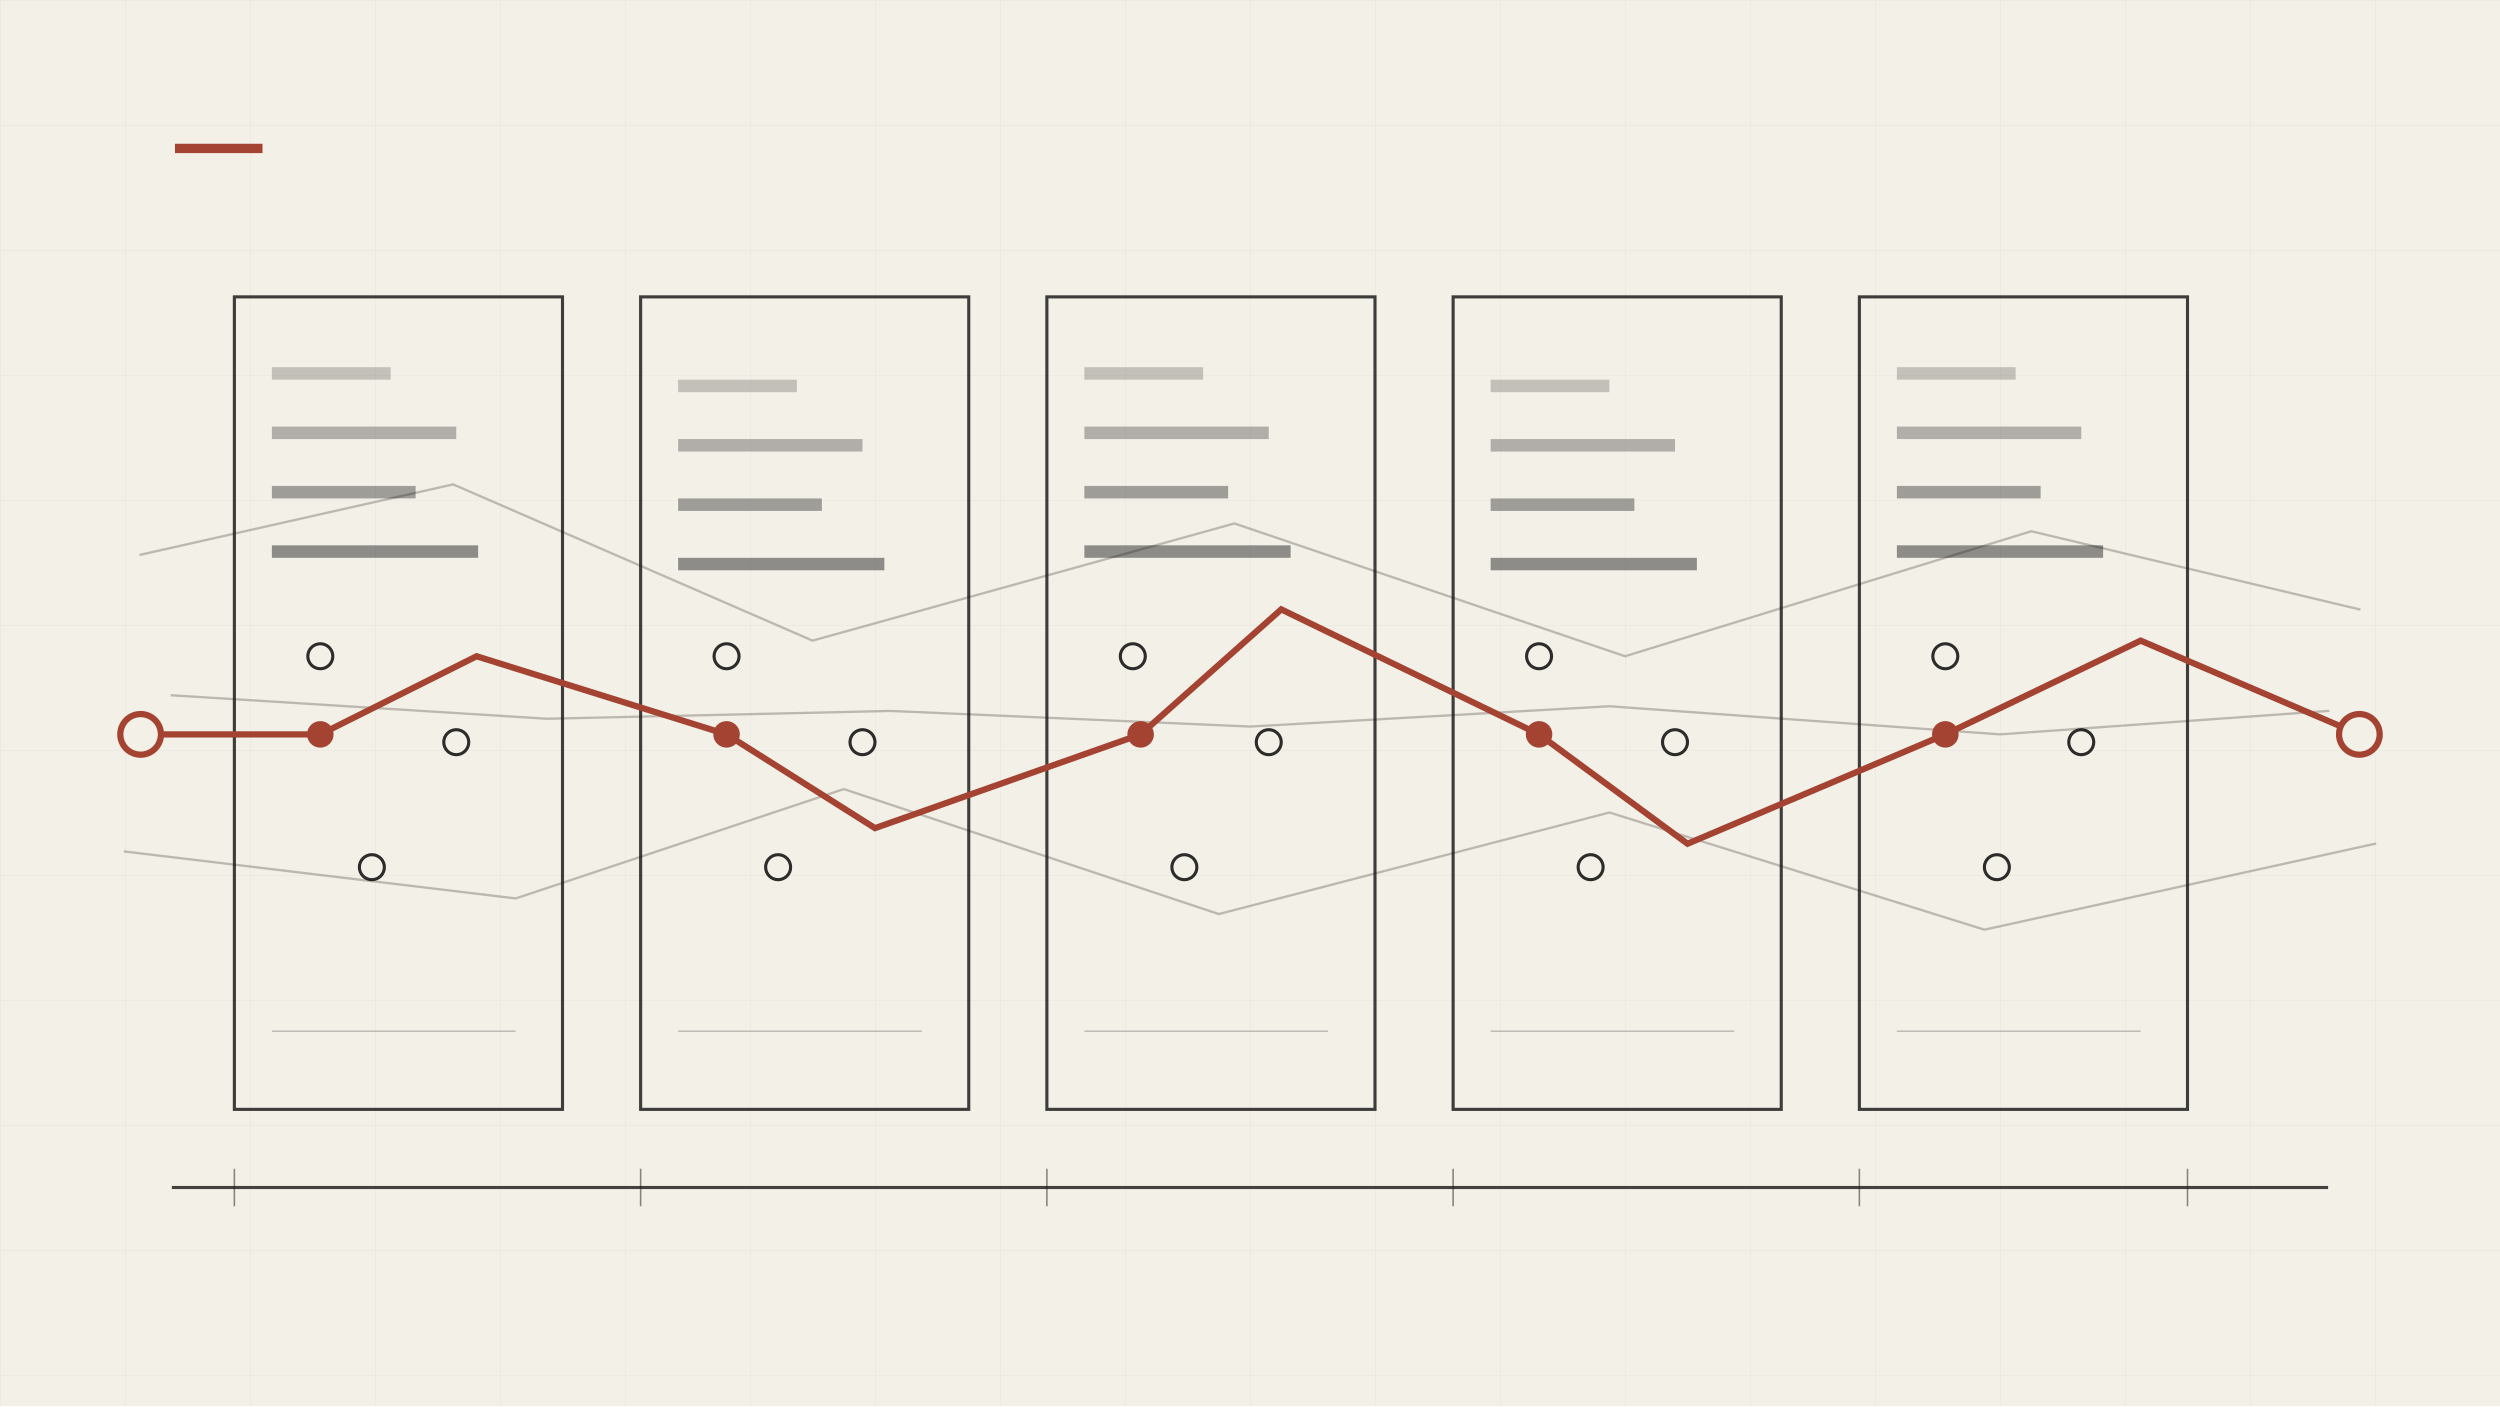
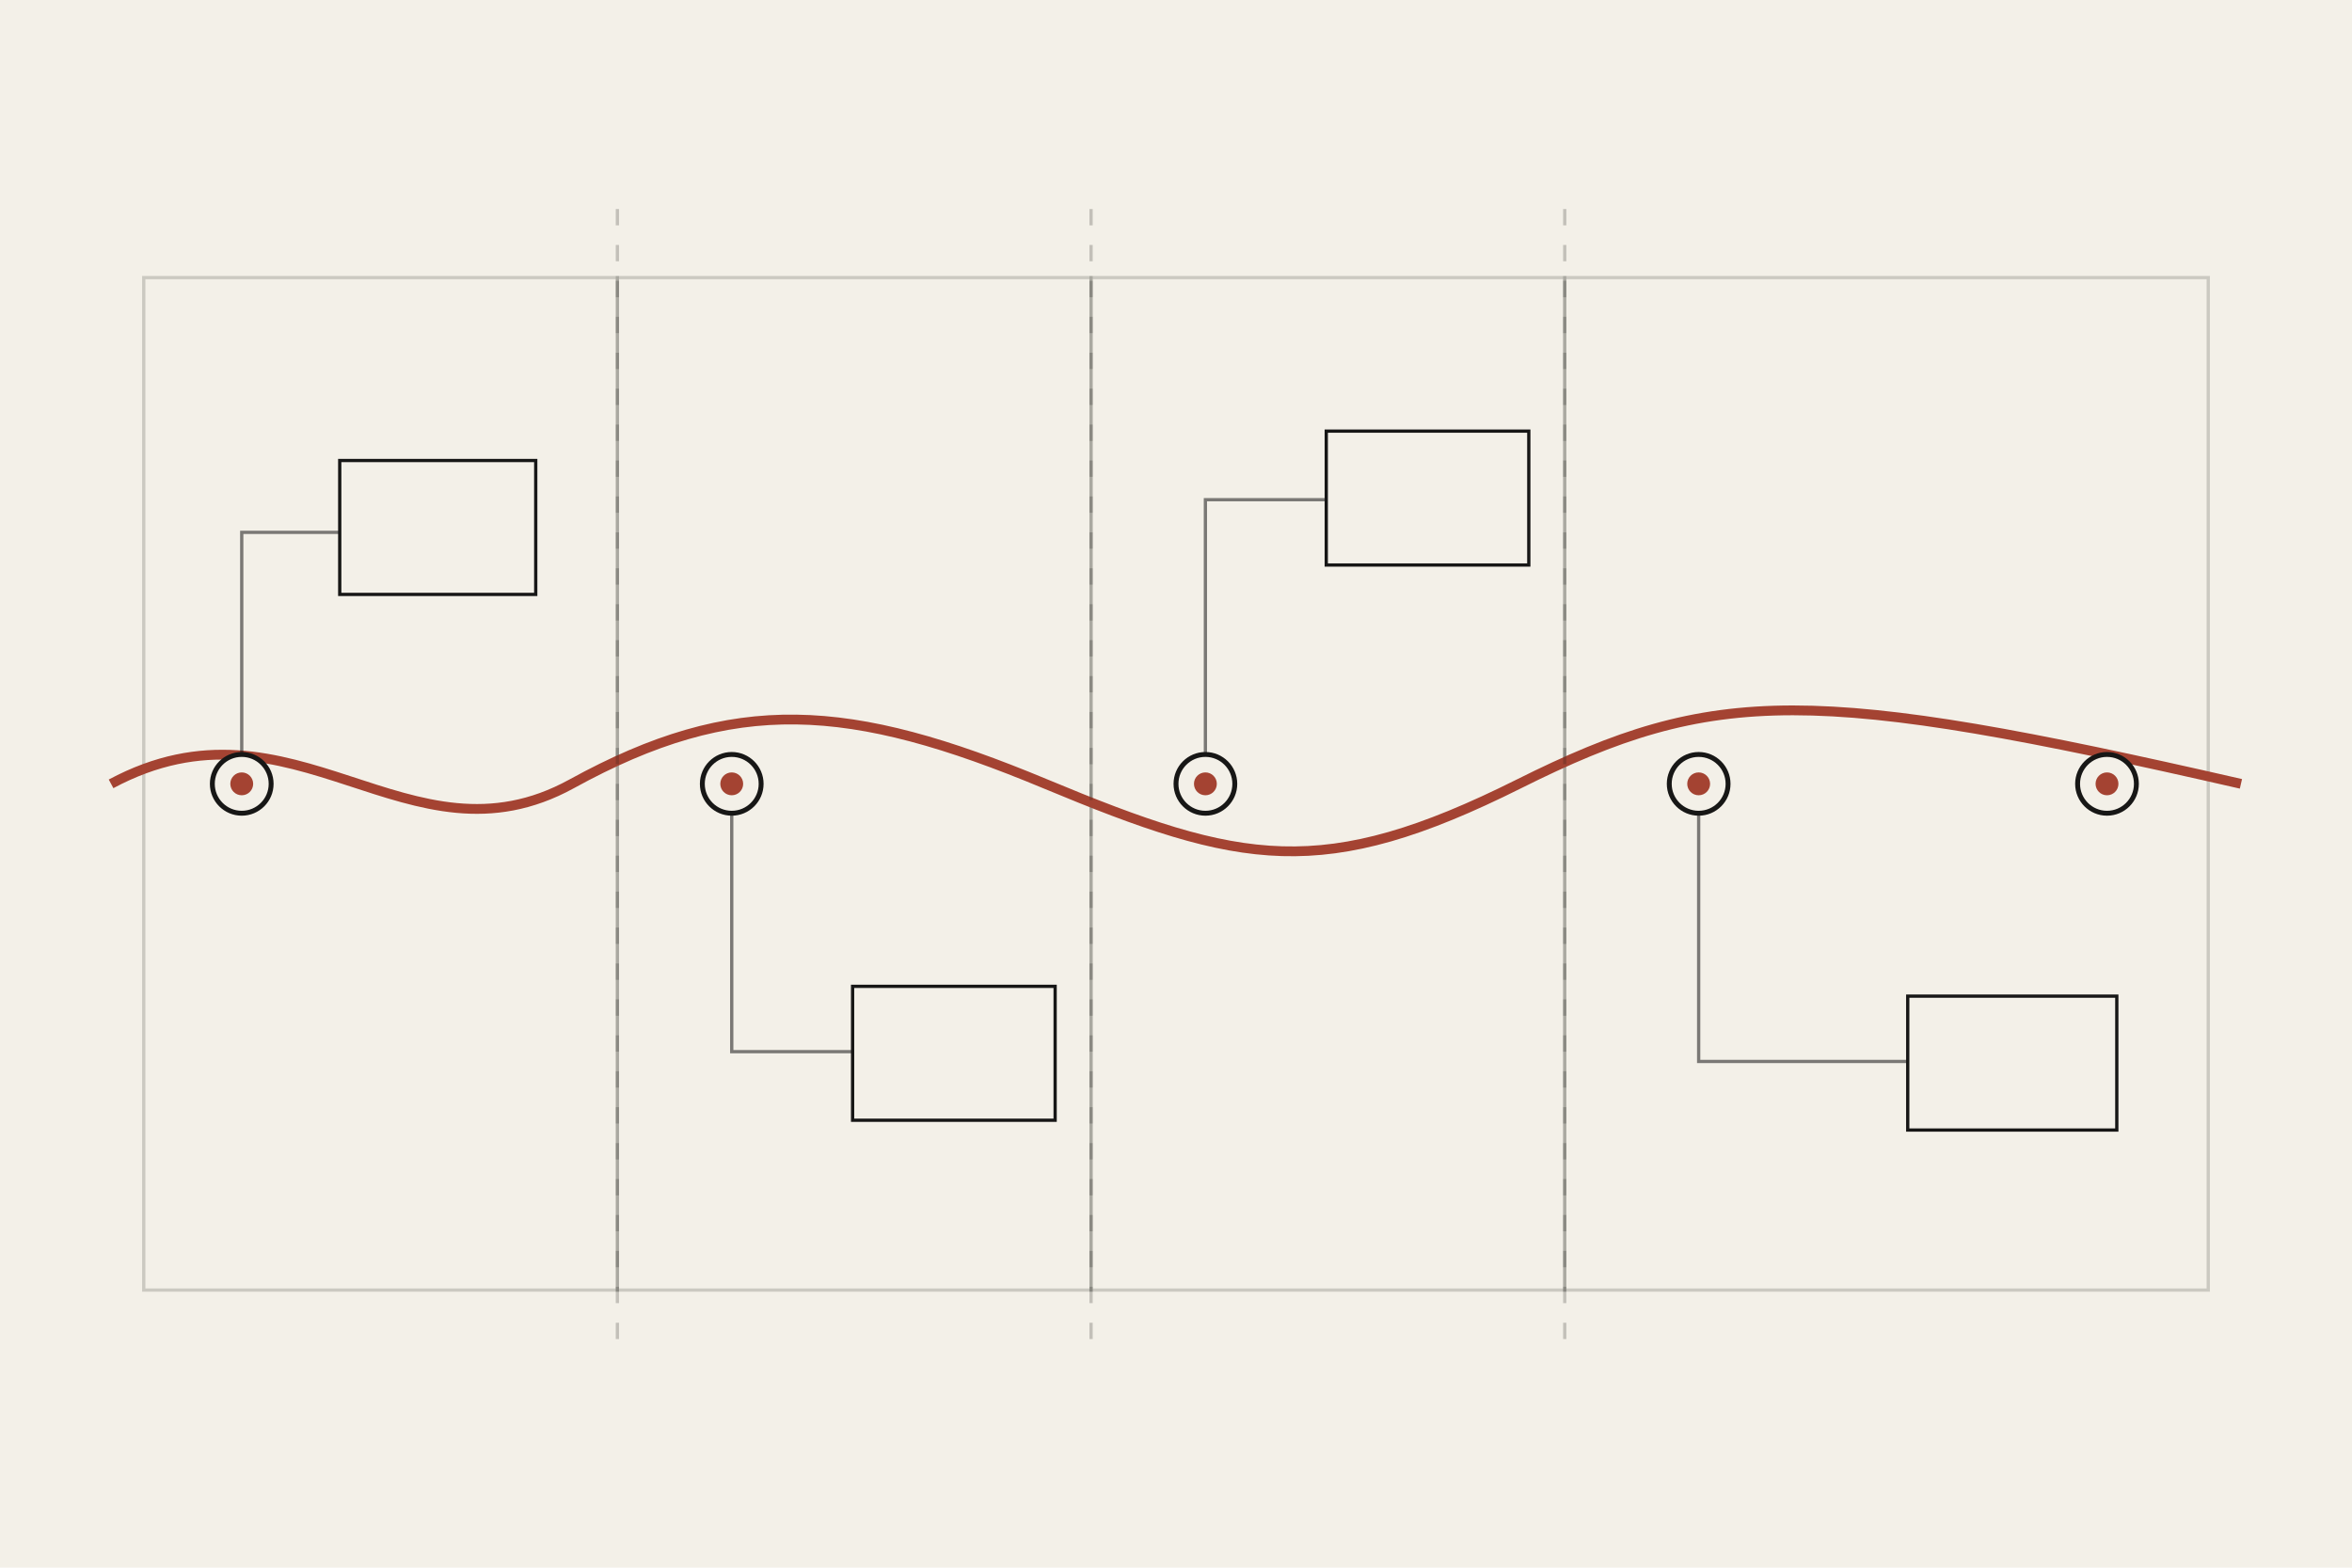
- <svg xmlns="http://www.w3.org/2000/svg" width="1600" height="900" viewBox="0 0 1600 900">
-   <defs>
-     <pattern id="a" width="80" height="80" patternUnits="userSpaceOnUse">
-       <path d="M80 0H0V80" fill="none" stroke="#171716" stroke-opacity=".035" />
-     </pattern>
-   </defs>
-   <rect width="1600" height="900" fill="#F3F0E8" />
-   <rect width="1600" height="900" fill="url(#a)" />
-   <rect x="112" y="92" width="56" height="6" fill="#A44332" />
-   <path d="m90 355 200-45 230 100 270-75 250 85 260-80 210 50" fill="none" stroke="#817B72" stroke-linecap="square" stroke-opacity=".48" stroke-width="1.5" />
-   <path d="m80 545 250 30 210-70 240 80 250-65 240 75 250-55" fill="none" stroke="#817B72" stroke-linecap="square" stroke-opacity=".48" stroke-width="1.5" />
-   <path d="m110 445 240 15 220-5 230 10 230-13 250 18 210-15" fill="none" stroke="#817B72" stroke-linecap="square" stroke-opacity=".48" stroke-width="1.5" />
-   <rect x="150" y="190" width="210" height="520" rx="0" fill="none" stroke="#171716" stroke-opacity=".82" stroke-width="2" />
-   <rect x="174" y="235" width="76" height="8" fill="#171716" fill-opacity=".22" />
-   <rect x="174" y="273" width="118" height="8" fill="#171716" fill-opacity=".3" />
-   <rect x="174" y="311" width="92" height="8" fill="#171716" fill-opacity=".38" />
-   <rect x="174" y="349" width="132" height="8" fill="#171716" fill-opacity=".46" />
-   <circle cx="205" cy="420" r="8" fill="#F3F0E8" stroke="#171716" stroke-opacity=".9" stroke-width="2" />
-   <circle cx="292" cy="475" r="8" fill="#F3F0E8" stroke="#171716" stroke-opacity=".9" stroke-width="2" />
-   <circle cx="238" cy="555" r="8" fill="#F3F0E8" stroke="#171716" stroke-opacity=".9" stroke-width="2" />
-   <line x1="174" x2="330" y1="660" y2="660" stroke="#171716" stroke-opacity=".24" />
-   <rect x="410" y="190" width="210" height="520" rx="0" fill="none" stroke="#171716" stroke-opacity=".82" stroke-width="2" />
-   <rect x="434" y="243" width="76" height="8" fill="#171716" fill-opacity=".22" />
-   <rect x="434" y="281" width="118" height="8" fill="#171716" fill-opacity=".3" />
-   <rect x="434" y="319" width="92" height="8" fill="#171716" fill-opacity=".38" />
-   <rect x="434" y="357" width="132" height="8" fill="#171716" fill-opacity=".46" />
-   <circle cx="465" cy="420" r="8" fill="#F3F0E8" stroke="#171716" stroke-opacity=".9" stroke-width="2" />
-   <circle cx="552" cy="475" r="8" fill="#F3F0E8" stroke="#171716" stroke-opacity=".9" stroke-width="2" />
-   <circle cx="498" cy="555" r="8" fill="#F3F0E8" stroke="#171716" stroke-opacity=".9" stroke-width="2" />
-   <line x1="434" x2="590" y1="660" y2="660" stroke="#171716" stroke-opacity=".24" />
-   <rect x="670" y="190" width="210" height="520" rx="0" fill="none" stroke="#171716" stroke-opacity=".82" stroke-width="2" />
-   <rect x="694" y="235" width="76" height="8" fill="#171716" fill-opacity=".22" />
-   <rect x="694" y="273" width="118" height="8" fill="#171716" fill-opacity=".3" />
-   <rect x="694" y="311" width="92" height="8" fill="#171716" fill-opacity=".38" />
-   <rect x="694" y="349" width="132" height="8" fill="#171716" fill-opacity=".46" />
-   <circle cx="725" cy="420" r="8" fill="#F3F0E8" stroke="#171716" stroke-opacity=".9" stroke-width="2" />
-   <circle cx="812" cy="475" r="8" fill="#F3F0E8" stroke="#171716" stroke-opacity=".9" stroke-width="2" />
-   <circle cx="758" cy="555" r="8" fill="#F3F0E8" stroke="#171716" stroke-opacity=".9" stroke-width="2" />
-   <line x1="694" x2="850" y1="660" y2="660" stroke="#171716" stroke-opacity=".24" />
-   <rect x="930" y="190" width="210" height="520" rx="0" fill="none" stroke="#171716" stroke-opacity=".82" stroke-width="2" />
-   <rect x="954" y="243" width="76" height="8" fill="#171716" fill-opacity=".22" />
-   <rect x="954" y="281" width="118" height="8" fill="#171716" fill-opacity=".3" />
-   <rect x="954" y="319" width="92" height="8" fill="#171716" fill-opacity=".38" />
-   <rect x="954" y="357" width="132" height="8" fill="#171716" fill-opacity=".46" />
-   <circle cx="985" cy="420" r="8" fill="#F3F0E8" stroke="#171716" stroke-opacity=".9" stroke-width="2" />
-   <circle cx="1072" cy="475" r="8" fill="#F3F0E8" stroke="#171716" stroke-opacity=".9" stroke-width="2" />
-   <circle cx="1018" cy="555" r="8" fill="#F3F0E8" stroke="#171716" stroke-opacity=".9" stroke-width="2" />
-   <line x1="954" x2="1110" y1="660" y2="660" stroke="#171716" stroke-opacity=".24" />
-   <rect x="1190" y="190" width="210" height="520" rx="0" fill="none" stroke="#171716" stroke-opacity=".82" stroke-width="2" />
-   <rect x="1214" y="235" width="76" height="8" fill="#171716" fill-opacity=".22" />
-   <rect x="1214" y="273" width="118" height="8" fill="#171716" fill-opacity=".3" />
-   <rect x="1214" y="311" width="92" height="8" fill="#171716" fill-opacity=".38" />
-   <rect x="1214" y="349" width="132" height="8" fill="#171716" fill-opacity=".46" />
-   <circle cx="1245" cy="420" r="8" fill="#F3F0E8" stroke="#171716" stroke-opacity=".9" stroke-width="2" />
-   <circle cx="1332" cy="475" r="8" fill="#F3F0E8" stroke="#171716" stroke-opacity=".9" stroke-width="2" />
-   <circle cx="1278" cy="555" r="8" fill="#F3F0E8" stroke="#171716" stroke-opacity=".9" stroke-width="2" />
-   <line x1="1214" x2="1370" y1="660" y2="660" stroke="#171716" stroke-opacity=".24" />
-   <path d="m90 470h115l100-50 160 50 95 60 170-60 90-80 165 80 95 70 165-70 125-60 140 60" fill="none" stroke="#A44332" stroke-linecap="square" stroke-width="4" />
-   <circle cx="205" cy="470" r="8" fill="#A44332" stroke="#A44332" />
-   <circle cx="465" cy="470" r="8" fill="#A44332" stroke="#A44332" />
-   <circle cx="730" cy="470" r="8" fill="#A44332" stroke="#A44332" />
-   <circle cx="985" cy="470" r="8" fill="#A44332" stroke="#A44332" />
-   <circle cx="1245" cy="470" r="8" fill="#A44332" stroke="#A44332" />
-   <circle cx="90" cy="470" r="13" fill="#F3F0E8" stroke="#A44332" stroke-width="4" />
-   <circle cx="1510" cy="470" r="13" fill="#F3F0E8" stroke="#A44332" stroke-width="4" />
-   <line x1="110" x2="1490" y1="760" y2="760" stroke="#171716" stroke-opacity=".8" stroke-width="2" />
-   <line x1="150" x2="150" y1="748" y2="772" stroke="#171716" stroke-opacity=".5" />
-   <line x1="410" x2="410" y1="748" y2="772" stroke="#171716" stroke-opacity=".5" />
-   <line x1="670" x2="670" y1="748" y2="772" stroke="#171716" stroke-opacity=".5" />
-   <line x1="930" x2="930" y1="748" y2="772" stroke="#171716" stroke-opacity=".5" />
-   <line x1="1190" x2="1190" y1="748" y2="772" stroke="#171716" stroke-opacity=".5" />
-   <line x1="1400" x2="1400" y1="748" y2="772" stroke="#171716" stroke-opacity=".5" />
+ <svg xmlns="http://www.w3.org/2000/svg" viewBox="0 0 1440 960" width="1440" height="960">
+   <rect width="1440" height="960" fill="#F3F0E8" />
+   <g fill="none" stroke="#171716" stroke-width="2">
+     <rect x="88" y="170" width="290" height="620" stroke-opacity=".18" />
+     <rect x="378" y="170" width="290" height="620" stroke-opacity=".18" />
+     <rect x="668" y="170" width="290" height="620" stroke-opacity=".18" />
+     <rect x="958" y="170" width="394" height="620" stroke-opacity=".18" />
+     <path d="M68 480 C180 420 250 535 350 480 S520 430 640 480 S810 540 930 480 S1110 420 1372 480" stroke="#A44332" stroke-width="6" />
+     <path d="M148 480V326H280" stroke-opacity=".55" />
+     <path d="M448 480V644H590" stroke-opacity=".55" />
+     <path d="M738 480V306H880" stroke-opacity=".55" />
+     <path d="M1040 480V650H1240" stroke-opacity=".55" />
+     <rect x="208" y="282" width="120" height="82" fill="#F3F0E8" />
+     <rect x="522" y="604" width="124" height="82" fill="#F3F0E8" />
+     <rect x="812" y="264" width="124" height="82" fill="#F3F0E8" />
+     <rect x="1168" y="610" width="128" height="82" fill="#F3F0E8" />
+   </g>
+   <g fill="#F3F0E8" stroke="#171716" stroke-width="3">
+     <circle cx="148" cy="480" r="18" />
+     <circle cx="448" cy="480" r="18" />
+     <circle cx="738" cy="480" r="18" />
+     <circle cx="1040" cy="480" r="18" />
+     <circle cx="1290" cy="480" r="18" />
+   </g>
+   <g fill="#A44332">
+     <circle cx="148" cy="480" r="7" />
+     <circle cx="448" cy="480" r="7" />
+     <circle cx="738" cy="480" r="7" />
+     <circle cx="1040" cy="480" r="7" />
+     <circle cx="1290" cy="480" r="7" />
+   </g>
+   <g stroke="#171716" stroke-opacity=".22" stroke-width="2" stroke-dasharray="10 12">
+     <line x1="378" y1="128" x2="378" y2="832" />
+     <line x1="668" y1="128" x2="668" y2="832" />
+     <line x1="958" y1="128" x2="958" y2="832" />
+   </g>
</svg>
